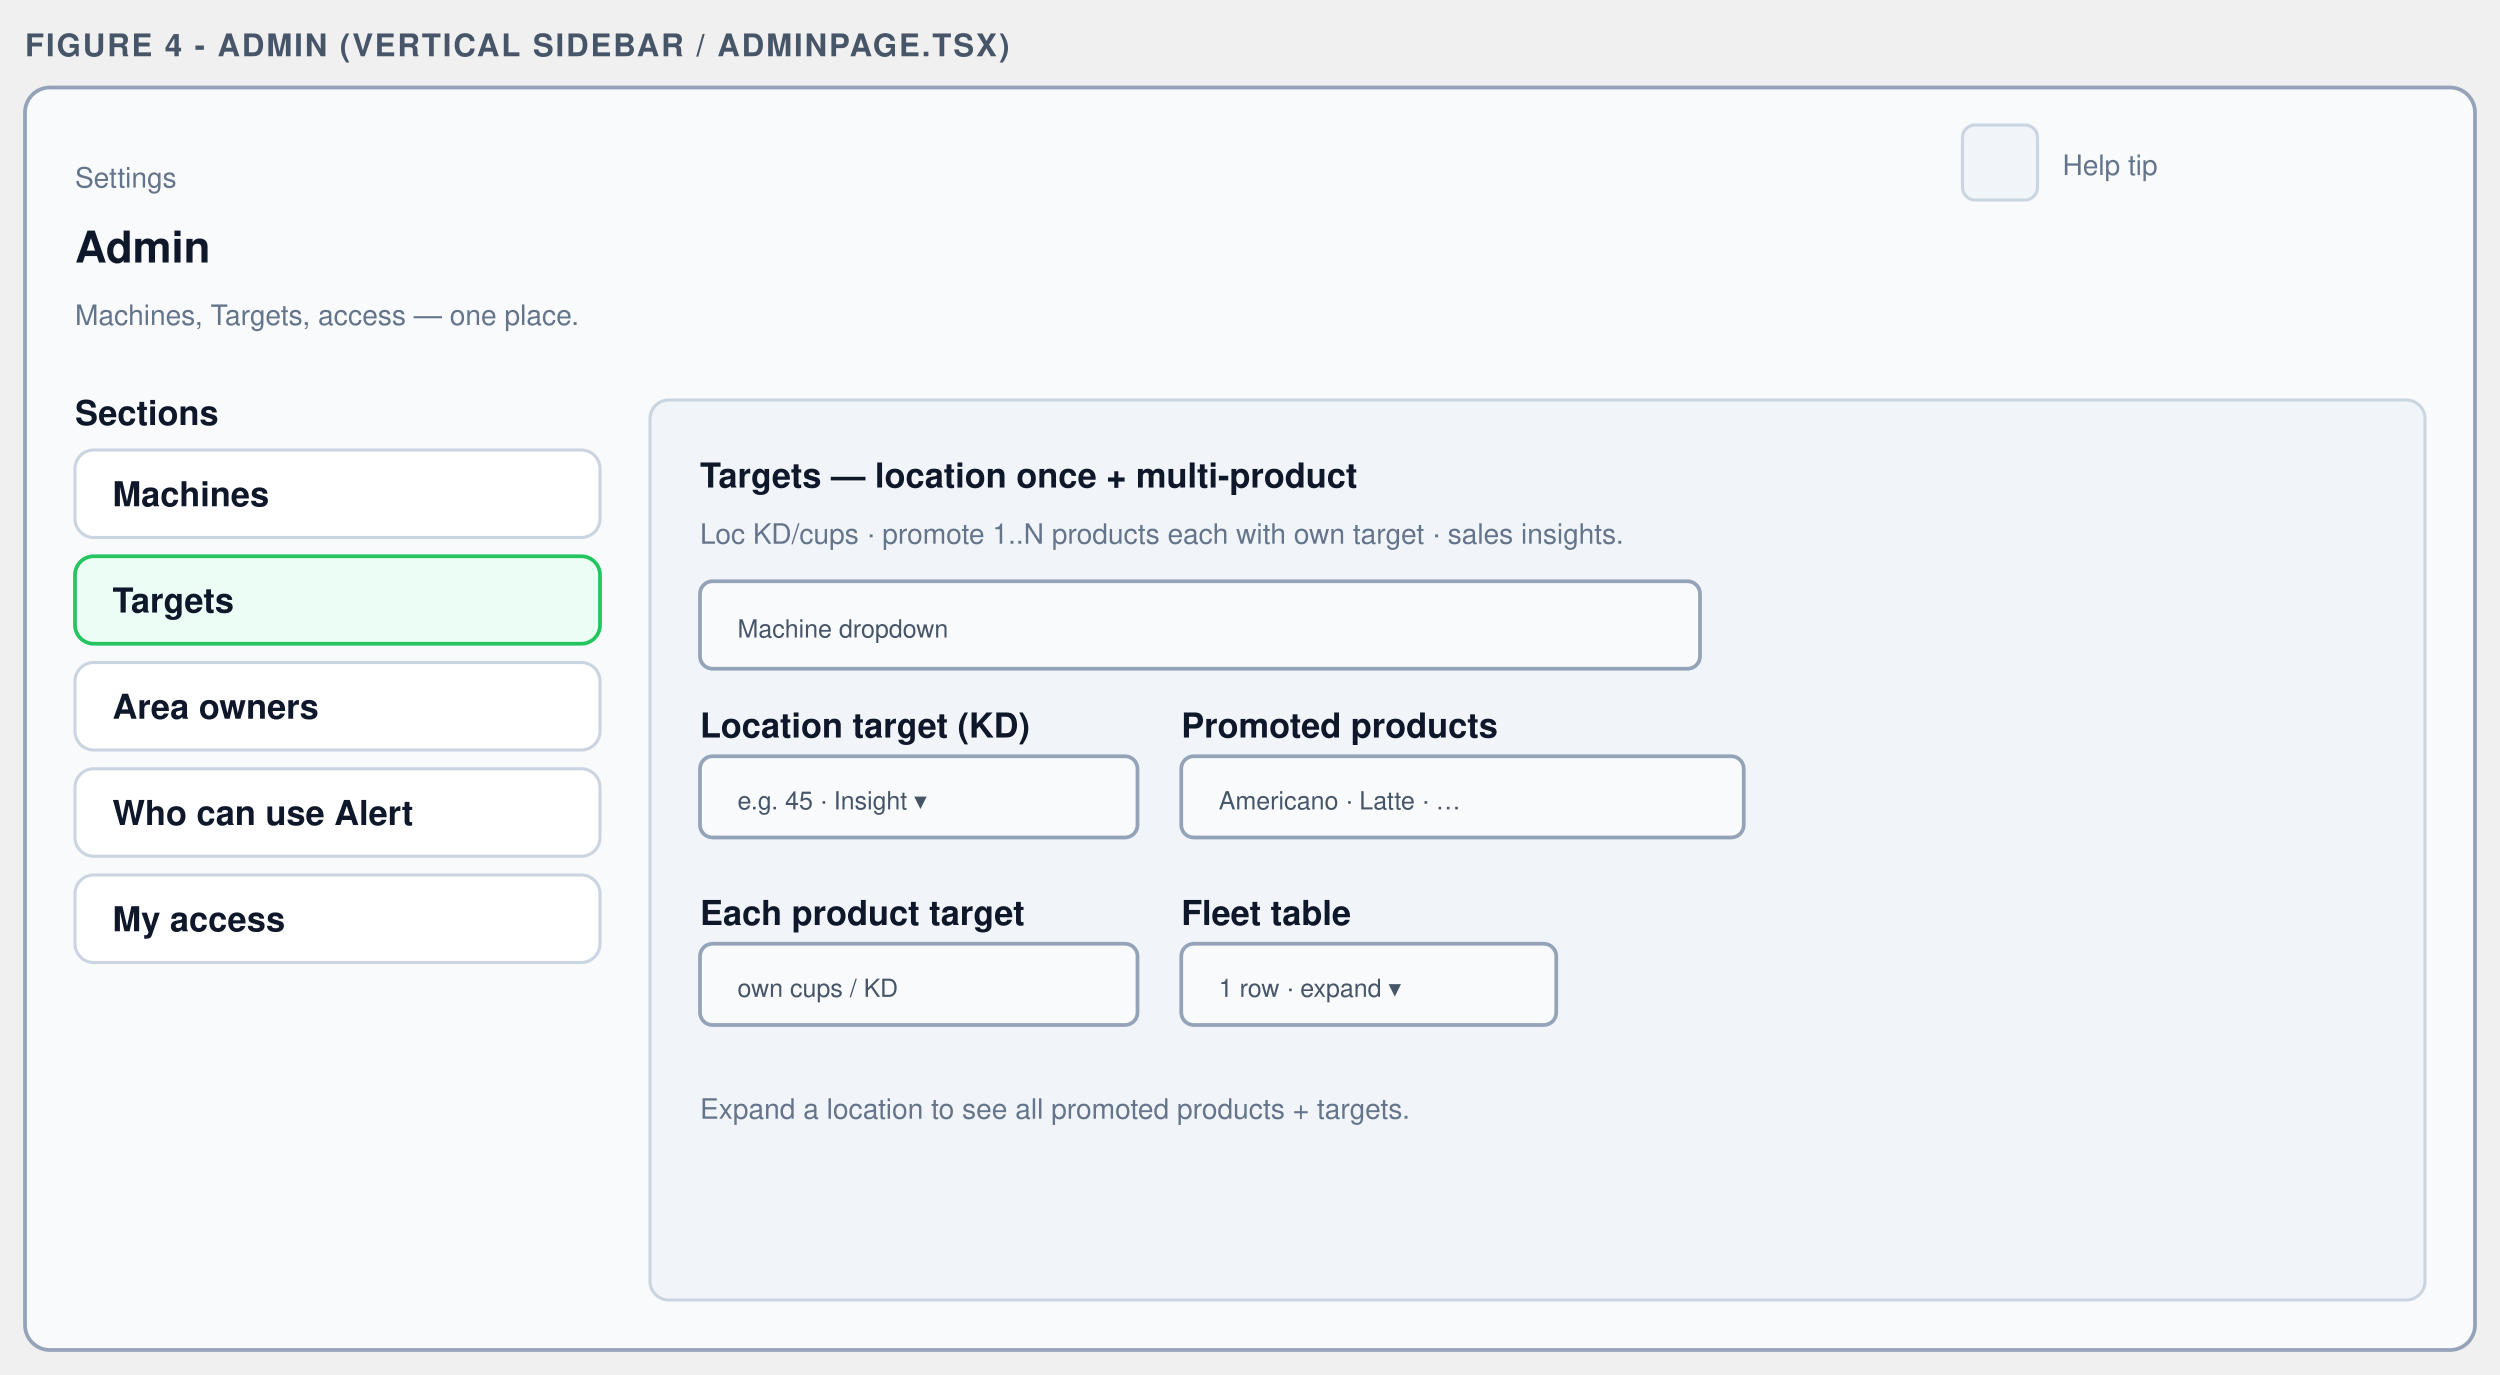
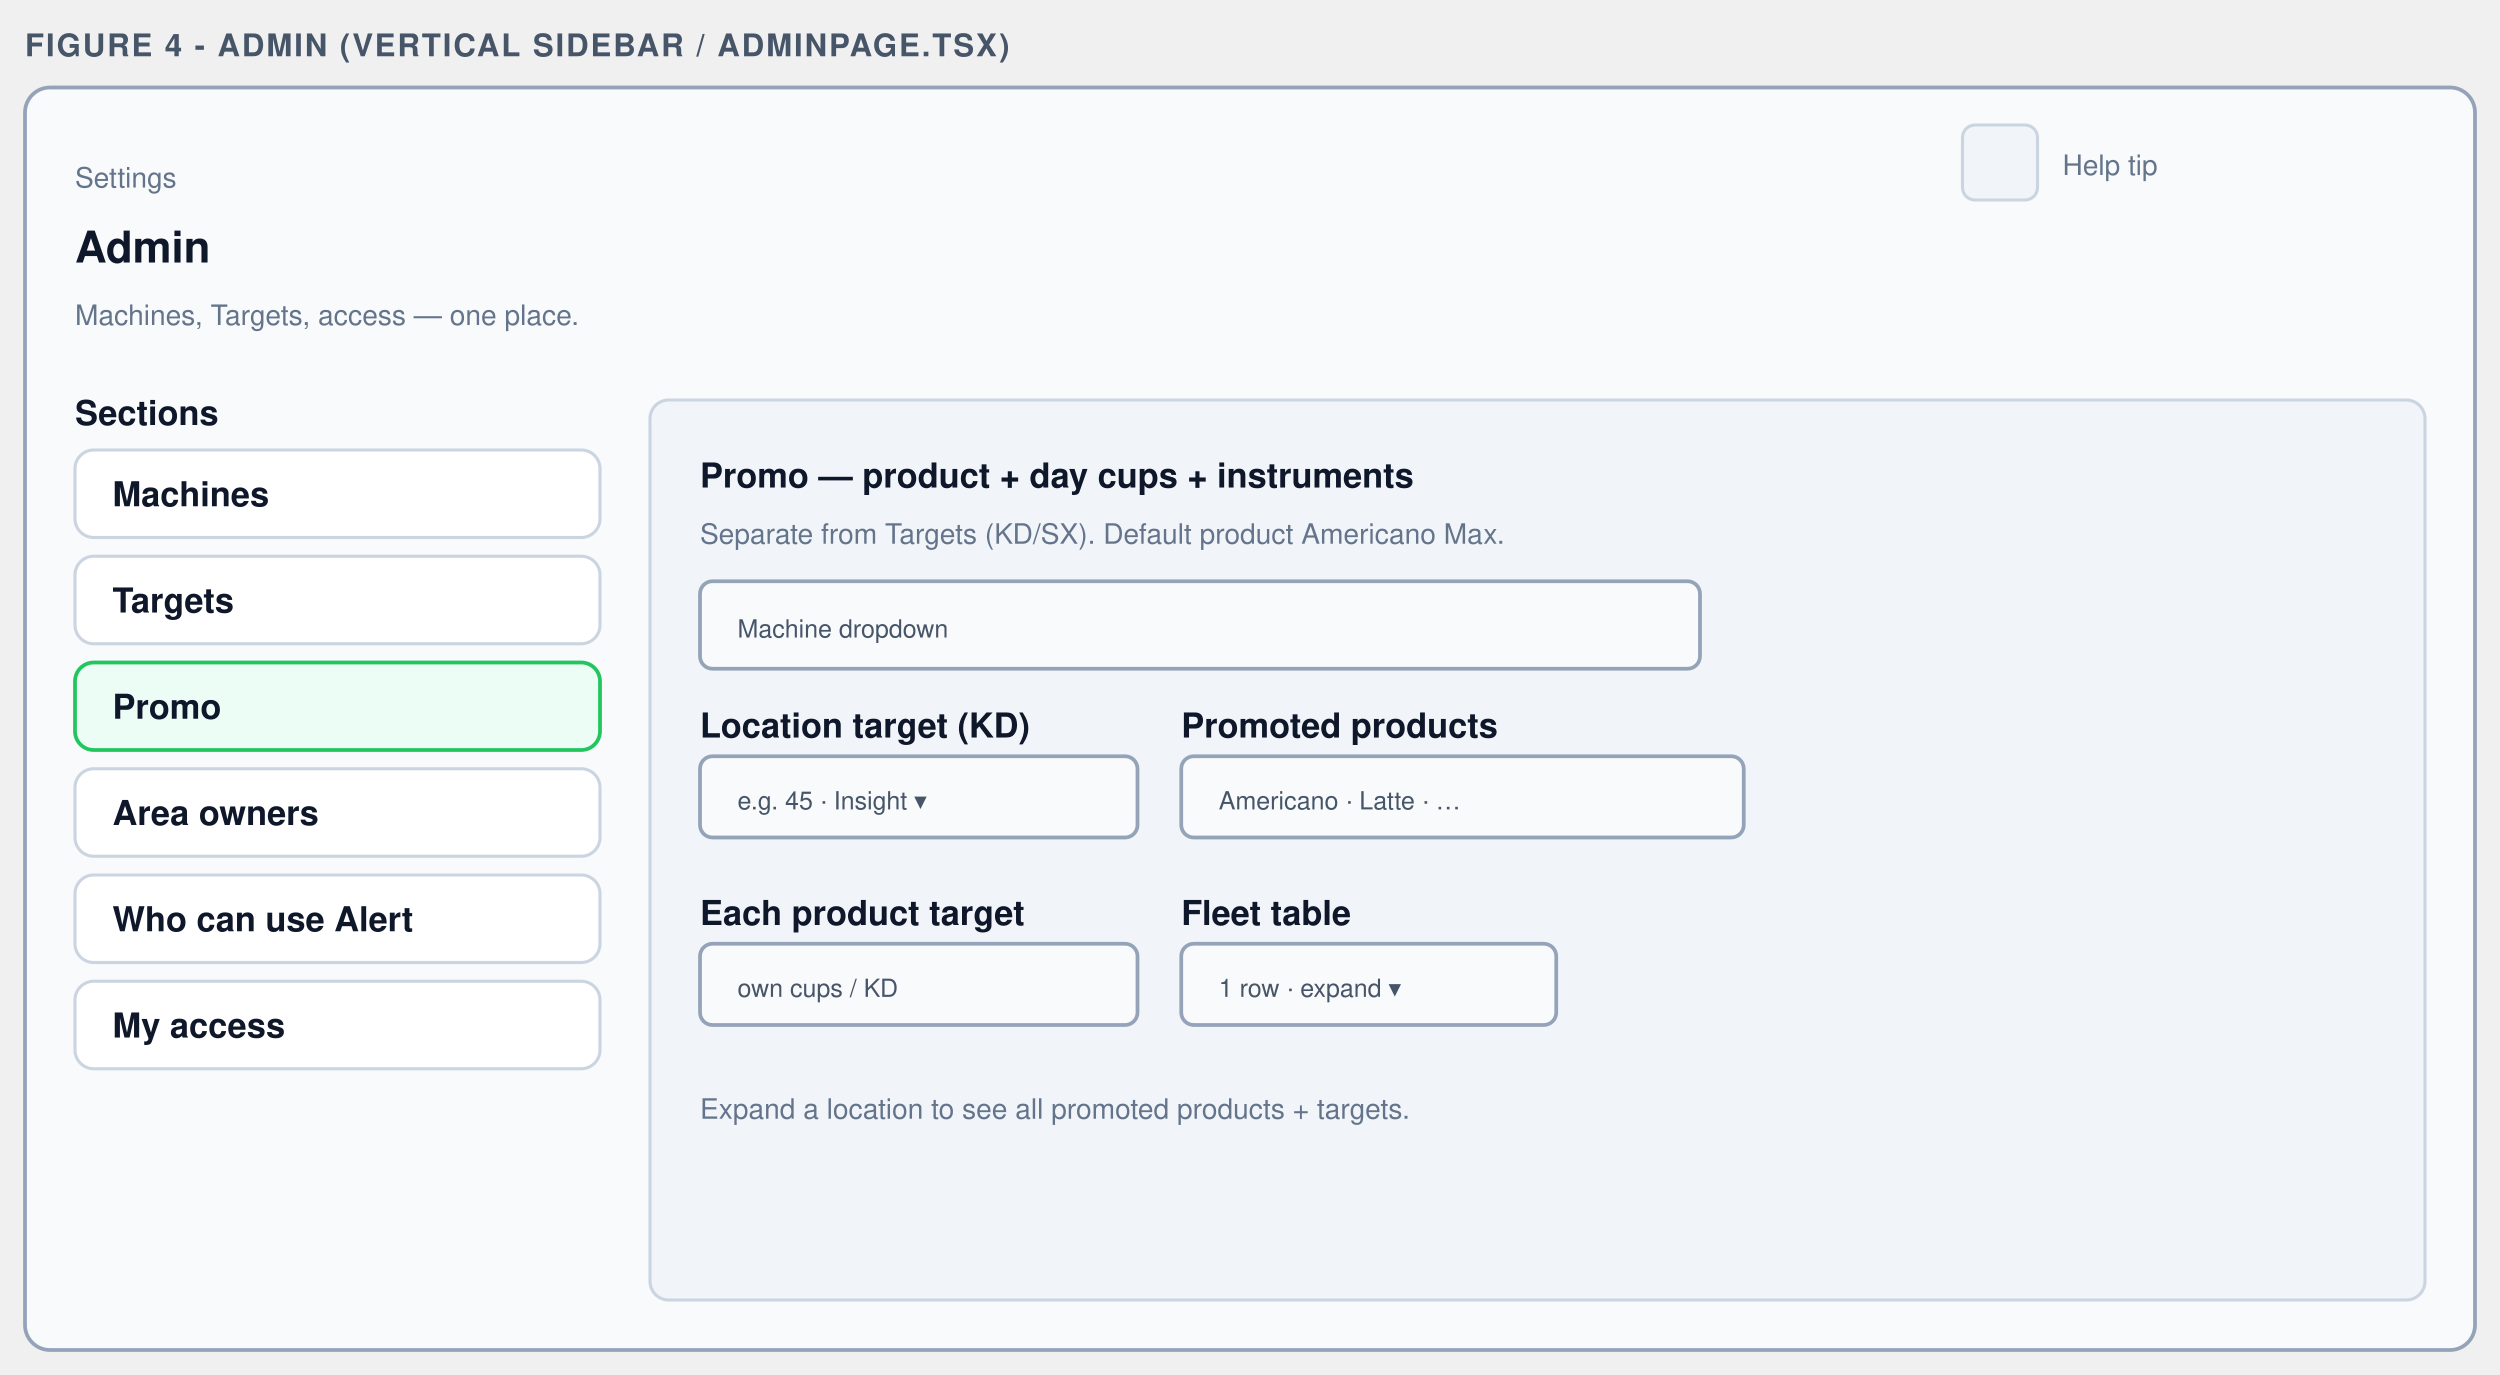
<svg xmlns="http://www.w3.org/2000/svg" width="800" height="440" viewBox="0 0 800 440" font-family="Segoe UI, Helvetica, Arial, sans-serif">
  <defs>
    <style>
      .box { fill: #f8fafc; stroke: #94a3b8; stroke-width: 1.2; }
      .boxMuted { fill: #f1f5f9; stroke: #cbd5e1; stroke-width: 1; }
      .label { fill: #0f172a; font-size: 11px; font-weight: 600; }
      .hint { fill: #64748b; font-size: 9px; }
      .title { fill: #0f172a; font-size: 14px; font-weight: 700; }
      .cap { fill: #475569; font-size: 10px; font-weight: 600; letter-spacing: 0.06em; }
      .navOn { fill: #ecfdf5; stroke: #22c55e; stroke-width: 1.2; }
      .navOff { fill: #fff; stroke: #cbd5e1; stroke-width: 1; }
      .tiny { fill: #475569; font-size: 8px; }
    </style>
  </defs>
  <text x="8" y="18" class="cap">FIGURE 4 - ADMIN (VERTICAL SIDEBAR / ADMINPAGE.TSX)</text>
  <g transform="translate(8, 28)">
    <rect class="box" x="0" y="0" width="784" height="404" rx="8" />
    <text x="16" y="32" class="hint" font-size="9px">Settings</text>
    <text x="16" y="56" class="title">Admin</text>
    <text x="16" y="76" class="hint" font-size="9px">Machines, Targets, access — one place.</text>
    <rect class="boxMuted" x="620" y="12" width="24" height="24" rx="4" />
    <text x="652" y="28" class="hint" font-size="8px">Help tip</text>
    <text x="16" y="108" class="label" font-size="9px">Sections</text>
    <rect class="navOff" x="16" y="116" width="168" height="28" rx="6" />
    <text x="28" y="134" class="label" font-size="9px">Machines</text>
-     <rect class="navOn" x="16" y="150" width="168" height="28" rx="6" />
+     <rect class="navOff" x="16" y="150" width="168" height="28" rx="6" />
    <text x="28" y="168" class="label" font-size="9px">Targets</text>
-     <rect class="navOff" x="16" y="184" width="168" height="28" rx="6" />
-     <text x="28" y="202" class="label" font-size="9px">Area owners</text>
+     <rect class="navOn" x="16" y="184" width="168" height="28" rx="6" />
+     <text x="28" y="202" class="label" font-size="9px">Promo</text>
    <rect class="navOff" x="16" y="218" width="168" height="28" rx="6" />
-     <text x="28" y="236" class="label" font-size="9px">Who can use Alert</text>
+     <text x="28" y="236" class="label" font-size="9px">Area owners</text>
    <rect class="navOff" x="16" y="252" width="168" height="28" rx="6" />
-     <text x="28" y="270" class="label" font-size="9px">My access</text>
+     <text x="28" y="270" class="label" font-size="9px">Who can use Alert</text>
+     <rect class="navOff" x="16" y="286" width="168" height="28" rx="6" />
+     <text x="28" y="304" class="label" font-size="9px">My access</text>
    <rect class="boxMuted" x="200" y="100" width="568" height="288" rx="6" />
-     <text x="216" y="128" class="label" font-size="10px">Targets — location once + multi-product</text>
-     <text x="216" y="146" class="hint" font-size="8px">Loc KD/cups · promote 1..N products each with own target · sales insights.</text>
+     <text x="216" y="128" class="label" font-size="10px">Promo — product + day cups + instruments</text>
+     <text x="216" y="146" class="hint" font-size="8px">Separate from Targets (KD/SX). Default product Americano Max.</text>
    <rect class="box" x="216" y="158" width="320" height="28" rx="4" />
    <text x="228" y="176" class="tiny">Machine dropdown</text>
    <text x="216" y="208" class="label" font-size="9px">Location target (KD)</text>
    <rect class="box" x="216" y="214" width="140" height="26" rx="4" />
    <text x="228" y="231" class="tiny">e.g. 45 · Insight ▾</text>
    <text x="370" y="208" class="label" font-size="9px">Promoted products</text>
    <rect class="box" x="370" y="214" width="180" height="26" rx="4" />
    <text x="382" y="231" class="tiny">Americano · Latte · …</text>
    <text x="216" y="268" class="label" font-size="9px">Each product target</text>
    <rect class="box" x="216" y="274" width="140" height="26" rx="4" />
    <text x="228" y="291" class="tiny">own cups / KD</text>
    <text x="370" y="268" class="label" font-size="9px">Fleet table</text>
    <rect class="box" x="370" y="274" width="120" height="26" rx="4" />
    <text x="382" y="291" class="tiny">1 row · expand ▾</text>
    <text x="216" y="330" class="hint" font-size="8px">Expand a location to see all promoted products + targets.</text>
  </g>
</svg>
